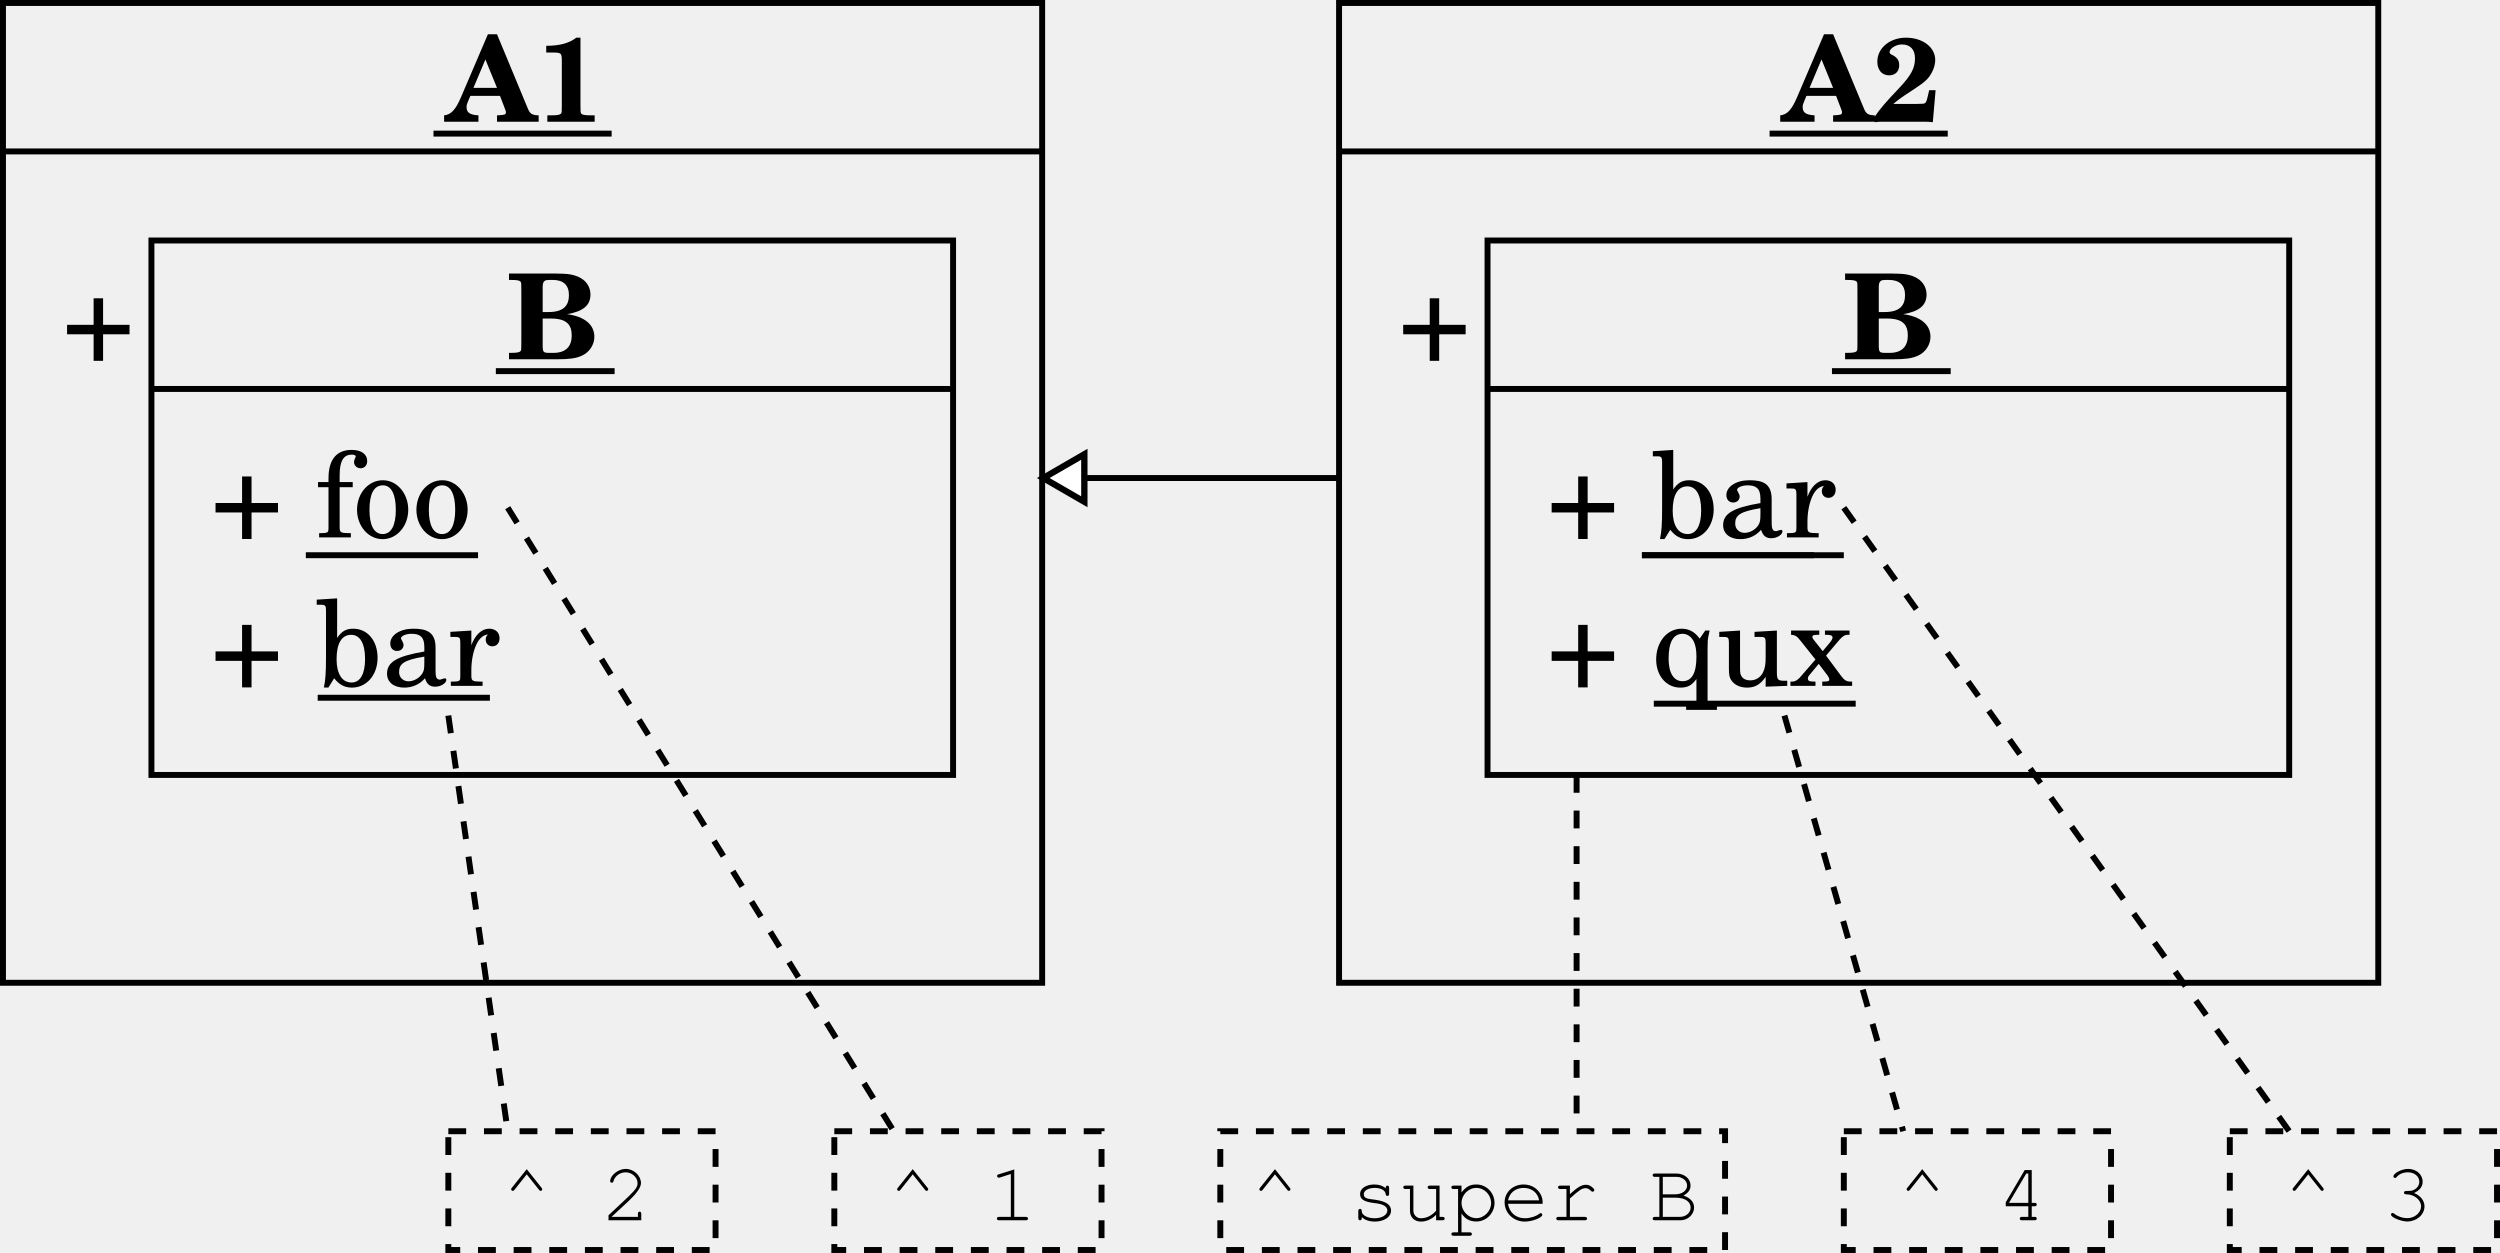
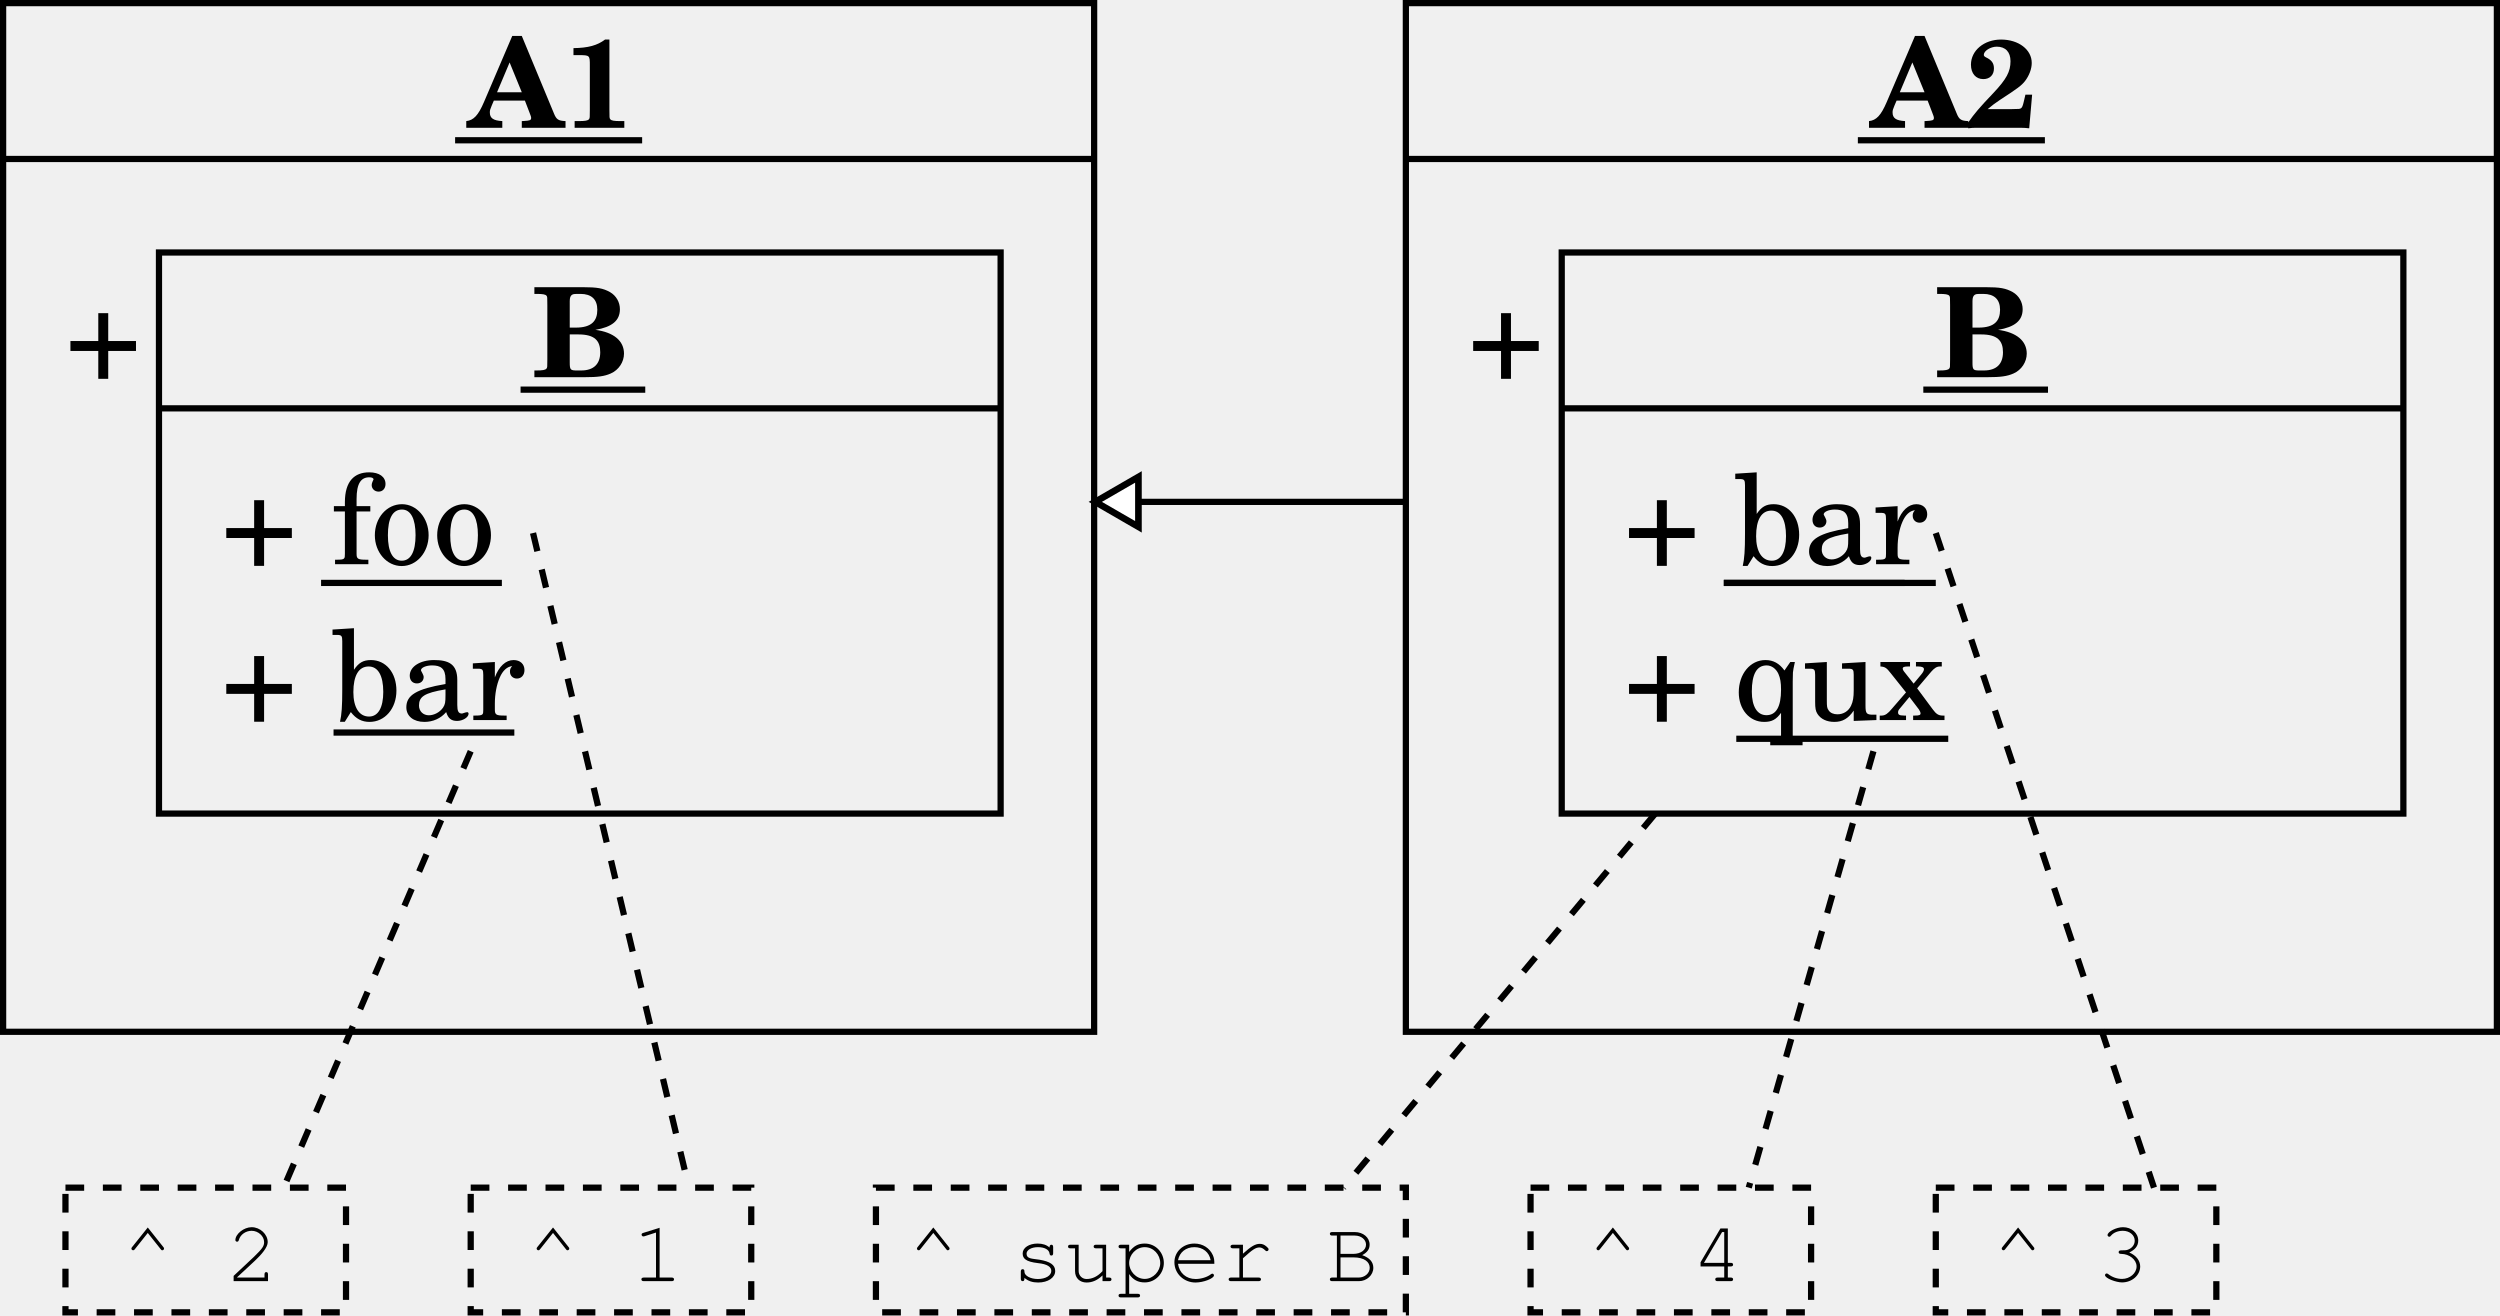
- <svg xmlns="http://www.w3.org/2000/svg" width="421" height="211" id="svg2" version="1.1">
+ <svg xmlns="http://www.w3.org/2000/svg" width="401" height="211" id="svg2" version="1.1">
  <defs id="defs4">
    <marker orient="auto" refY="0" refX="0" id="EmptyTriangleOutL" style="overflow:visible">
      <path id="path4306" d="m 5.77,0 -8.65,5 0,-10 8.65,5 z" style="fill:#ffffff;fill-rule:evenodd;stroke:#000000;stroke-width:1pt" transform="matrix(0.8,0,0,0.8,-4.8,0)" />
    </marker>
  </defs>
  <g id="layer1" transform="translate(-149.5,-511.8622)">
    <rect style="fill:none;stroke:#000000;stroke-width:1;stroke-miterlimit:4;stroke-dasharray:none" id="rect3005" width="175" height="165" x="150" y="512.362" />
    <path style="fill:none;stroke:#000000;stroke-width:1px;stroke-linecap:butt;stroke-linejoin:miter;stroke-opacity:1" d="m 150,537.362 175,0" id="path3007" />
    <text id="text3009" y="532.362" x="224.647" style="font-size:20px;font-style:normal;font-variant:normal;font-weight:bold;font-stretch:normal;line-height:125%;letter-spacing:0px;word-spacing:0px;fill:#000000;fill-opacity:1;stroke:none;font-family:TeX Gyre Schola;-inkscape-font-specification:TeX Gyre Schola Bold" xml:space="preserve">
      <tspan y="532.362" x="224.647" id="tspan3011">A1</tspan>
    </text>
    <text id="text3017" y="572.362" x="160" style="font-size:20px;font-style:normal;font-variant:normal;font-weight:normal;font-stretch:normal;line-height:125%;letter-spacing:0px;word-spacing:0px;fill:#000000;fill-opacity:1;stroke:none;font-family:TeX Gyre Schola;-inkscape-font-specification:TeX Gyre Schola" xml:space="preserve">
      <tspan y="572.362" x="160" id="tspan3019">+ </tspan>
    </text>
    <rect style="fill:none;stroke:#000000;stroke-width:1;stroke-miterlimit:4;stroke-dasharray:none" id="rect3021" width="135" height="90" x="175" y="552.362" />
    <path style="fill:none;stroke:#000000;stroke-width:1px;stroke-linecap:butt;stroke-linejoin:miter;stroke-opacity:1" d="m 175,577.362 135,0" id="path3023" />
    <text xml:space="preserve" style="font-size:20px;font-style:normal;font-variant:normal;font-weight:bold;font-stretch:normal;line-height:125%;letter-spacing:0px;word-spacing:0px;fill:#000000;fill-opacity:1;stroke:none;font-family:TeX Gyre Schola;-inkscape-font-specification:TeX Gyre Schola Bold" x="234.87" y="572.362" id="text3025">
      <tspan id="tspan3027" x="234.87" y="572.362">B</tspan>
    </text>
    <text id="text3029" y="602.362" x="185" style="font-size:20px;font-style:normal;font-variant:normal;font-weight:normal;font-stretch:normal;line-height:125%;letter-spacing:0px;word-spacing:0px;fill:#000000;fill-opacity:1;stroke:none;font-family:TeX Gyre Schola;-inkscape-font-specification:TeX Gyre Schola" xml:space="preserve">
      <tspan y="602.362" x="185" id="tspan3031">+ foo</tspan>
    </text>
    <path style="fill:none;stroke:#000000;stroke-width:1px;stroke-linecap:butt;stroke-linejoin:miter;stroke-opacity:1" d="m 222.5,534.362 30,0" id="path3037" />
    <path style="fill:none;stroke:#000000;stroke-width:1px;stroke-linecap:butt;stroke-linejoin:miter;stroke-opacity:1" d="m 233,574.362 20,0 0,0 0,0" id="path3039" />
    <path style="fill:none;stroke:#000000;stroke-width:1px;stroke-linecap:butt;stroke-linejoin:miter;stroke-opacity:1" d="m 201,605.362 29,0" id="path3041" />
    <rect y="512.362" x="375" height="165" width="175" id="rect3332" style="fill:none;stroke:#000000;stroke-width:1;stroke-miterlimit:4;stroke-dasharray:none" />
    <path id="path3334" d="m 375,537.362 175,0" style="fill:none;stroke:#000000;stroke-width:1px;stroke-linecap:butt;stroke-linejoin:miter;stroke-opacity:1" />
    <text xml:space="preserve" style="font-size:20px;font-style:normal;font-variant:normal;font-weight:bold;font-stretch:normal;line-height:125%;letter-spacing:0px;word-spacing:0px;fill:#000000;fill-opacity:1;stroke:none;font-family:TeX Gyre Schola;-inkscape-font-specification:TeX Gyre Schola Bold" x="449.647" y="532.362" id="text3336">
      <tspan id="tspan3338" x="449.647" y="532.362">A2</tspan>
    </text>
    <text xml:space="preserve" style="font-size:20px;font-style:normal;font-variant:normal;font-weight:normal;font-stretch:normal;line-height:125%;letter-spacing:0px;word-spacing:0px;fill:#000000;fill-opacity:1;stroke:none;font-family:TeX Gyre Schola;-inkscape-font-specification:TeX Gyre Schola" x="385" y="572.362" id="text3344">
      <tspan id="tspan3346" x="385" y="572.362">+ </tspan>
    </text>
    <rect y="552.362" x="400" height="90" width="135" id="rect3348" style="fill:none;stroke:#000000;stroke-width:1;stroke-miterlimit:4;stroke-dasharray:none" />
    <path id="path3350" d="m 400,577.362 135,0" style="fill:none;stroke:#000000;stroke-width:1px;stroke-linecap:butt;stroke-linejoin:miter;stroke-opacity:1" />
    <text id="text3352" y="572.362" x="459.87" style="font-size:20px;font-style:normal;font-variant:normal;font-weight:bold;font-stretch:normal;line-height:125%;letter-spacing:0px;word-spacing:0px;fill:#000000;fill-opacity:1;stroke:none;font-family:TeX Gyre Schola;-inkscape-font-specification:TeX Gyre Schola Bold" xml:space="preserve">
      <tspan y="572.362" x="459.87" id="tspan3354">B</tspan>
    </text>
    <text xml:space="preserve" style="font-size:20px;font-style:normal;font-variant:normal;font-weight:normal;font-stretch:normal;line-height:125%;letter-spacing:0px;word-spacing:0px;fill:#000000;fill-opacity:1;stroke:none;font-family:TeX Gyre Schola;-inkscape-font-specification:TeX Gyre Schola" x="410" y="602.362" id="text3356">
      <tspan id="tspan3358" x="410" y="602.362">+ bar</tspan>
    </text>
    <path id="path3364" d="m 447.5,534.362 30,0" style="fill:none;stroke:#000000;stroke-width:1px;stroke-linecap:butt;stroke-linejoin:miter;stroke-opacity:1" />
    <path id="path3366" d="m 458,574.362 20,0 0,0 0,0" style="fill:none;stroke:#000000;stroke-width:1px;stroke-linecap:butt;stroke-linejoin:miter;stroke-opacity:1" />
    <path id="path3368" d="m 426,605.362 34,0" style="fill:none;stroke:#000000;stroke-width:1px;stroke-linecap:butt;stroke-linejoin:miter;stroke-opacity:1" />
    <path id="path4586" d="m 375,592.362 -50,0" style="fill:none;stroke:#000000;stroke-width:1px;stroke-linecap:butt;stroke-linejoin:miter;stroke-opacity:1;marker-end:url(#EmptyTriangleOutL)" />
-     <rect style="fill:none;stroke:#000000;stroke-width:1;stroke-miterlimit:4;stroke-dasharray:3, 3;stroke-dashoffset:0" id="rect4588" width="45" height="20" x="290" y="702.362" />
-     <text id="text4590" y="717.362" x="299" style="font-size:20px;font-style:normal;font-variant:normal;font-weight:normal;font-stretch:normal;line-height:125%;letter-spacing:0px;word-spacing:0px;fill:#000000;fill-opacity:1;stroke:none;font-family:TeX Gyre Schola;-inkscape-font-specification:TeX Gyre Schola" xml:space="preserve">
-       <tspan y="717.362" x="299" id="tspan4592" style="font-size:14px;font-style:normal;font-variant:normal;font-weight:normal;font-stretch:normal;font-family:TeX Gyre Cursor;-inkscape-font-specification:TeX Gyre Cursor">^ 1</tspan>
+     <rect style="fill:none;stroke:#000000;stroke-width:1;stroke-miterlimit:4;stroke-dasharray:3, 3;stroke-dashoffset:0" id="rect4588" width="45" height="20" x="225" y="702.362" />
+     <text id="text4590" y="717.362" x="234" style="font-size:20px;font-style:normal;font-variant:normal;font-weight:normal;font-stretch:normal;line-height:125%;letter-spacing:0px;word-spacing:0px;fill:#000000;fill-opacity:1;stroke:none;font-family:TeX Gyre Schola;-inkscape-font-specification:TeX Gyre Schola" xml:space="preserve">
+       <tspan y="717.362" x="234" id="tspan4592" style="font-size:14px;font-style:normal;font-variant:normal;font-weight:normal;font-stretch:normal;font-family:TeX Gyre Cursor;-inkscape-font-specification:TeX Gyre Cursor">^ 1</tspan>
    </text>
-     <path style="fill:none;stroke:#000000;stroke-width:1;stroke-linecap:butt;stroke-linejoin:miter;stroke-miterlimit:4;stroke-opacity:1;stroke-dasharray:3, 3;stroke-dashoffset:0" d="m 235,597.362 65,105" id="path4600" />
+     <path style="fill:none;stroke:#000000;stroke-width:1;stroke-linecap:butt;stroke-linejoin:miter;stroke-miterlimit:4;stroke-opacity:1;stroke-dasharray:3, 3;stroke-dashoffset:0" d="m 235,597.362 25,105" id="path4600" />
    <text xml:space="preserve" style="font-size:20px;font-style:normal;font-variant:normal;font-weight:normal;font-stretch:normal;line-height:125%;letter-spacing:0px;word-spacing:0px;fill:#000000;fill-opacity:1;stroke:none;font-family:TeX Gyre Schola;-inkscape-font-specification:TeX Gyre Schola" x="185" y="627.362" id="text3049">
      <tspan id="tspan3051" x="185" y="627.362">+ bar</tspan>
    </text>
    <path id="path3053" d="m 203,629.362 29,0" style="fill:none;stroke:#000000;stroke-width:1px;stroke-linecap:butt;stroke-linejoin:miter;stroke-opacity:1" />
    <text id="text3055" y="627.362" x="410" style="font-size:20px;font-style:normal;font-variant:normal;font-weight:normal;font-stretch:normal;line-height:125%;letter-spacing:0px;word-spacing:0px;fill:#000000;fill-opacity:1;stroke:none;font-family:TeX Gyre Schola;-inkscape-font-specification:TeX Gyre Schola" xml:space="preserve">
      <tspan y="627.362" x="410" id="tspan3057">+ qux</tspan>
    </text>
    <path style="fill:none;stroke:#000000;stroke-width:1px;stroke-linecap:butt;stroke-linejoin:miter;stroke-opacity:1" d="m 428,630.362 34,0" id="path3059" />
-     <rect y="702.362" x="225" height="20" width="45" id="rect3069" style="fill:none;stroke:#000000;stroke-width:1;stroke-miterlimit:4;stroke-dasharray:3, 3;stroke-dashoffset:0" />
-     <text xml:space="preserve" style="font-size:20px;font-style:normal;font-variant:normal;font-weight:normal;font-stretch:normal;line-height:125%;letter-spacing:0px;word-spacing:0px;fill:#000000;fill-opacity:1;stroke:none;font-family:TeX Gyre Schola;-inkscape-font-specification:TeX Gyre Schola" x="234" y="717.362" id="text3071">
-       <tspan style="font-size:14px;font-style:normal;font-variant:normal;font-weight:normal;font-stretch:normal;font-family:TeX Gyre Cursor;-inkscape-font-specification:TeX Gyre Cursor" id="tspan3073" x="234" y="717.362">^ 2</tspan>
+     <rect y="702.362" x="160" height="20" width="45" id="rect3069" style="fill:none;stroke:#000000;stroke-width:1;stroke-miterlimit:4;stroke-dasharray:3, 3;stroke-dashoffset:0" />
+     <text xml:space="preserve" style="font-size:20px;font-style:normal;font-variant:normal;font-weight:normal;font-stretch:normal;line-height:125%;letter-spacing:0px;word-spacing:0px;fill:#000000;fill-opacity:1;stroke:none;font-family:TeX Gyre Schola;-inkscape-font-specification:TeX Gyre Schola" x="169" y="717.362" id="text3071">
+       <tspan style="font-size:14px;font-style:normal;font-variant:normal;font-weight:normal;font-stretch:normal;font-family:TeX Gyre Cursor;-inkscape-font-specification:TeX Gyre Cursor" id="tspan3073" x="169" y="717.362">^ 2</tspan>
    </text>
-     <path id="path3075" d="m 225,632.362 10,70" style="fill:none;stroke:#000000;stroke-width:1;stroke-linecap:butt;stroke-linejoin:miter;stroke-miterlimit:4;stroke-opacity:1;stroke-dasharray:3, 3;stroke-dashoffset:0" />
+     <path id="path3075" d="m 225,632.362 -30,70" style="fill:none;stroke:#000000;stroke-width:1;stroke-linecap:butt;stroke-linejoin:miter;stroke-miterlimit:4;stroke-opacity:1;stroke-dasharray:3, 3;stroke-dashoffset:0" />
    <path id="path3077" d="m 426,605.362 29,0" style="fill:none;stroke:#000000;stroke-width:1px;stroke-linecap:butt;stroke-linejoin:miter;stroke-opacity:1" />
-     <rect y="702.362" x="525" height="20" width="45" id="rect3079" style="fill:none;stroke:#000000;stroke-width:1;stroke-miterlimit:4;stroke-dasharray:3, 3;stroke-dashoffset:0" />
-     <text xml:space="preserve" style="font-size:20px;font-style:normal;font-variant:normal;font-weight:normal;font-stretch:normal;line-height:125%;letter-spacing:0px;word-spacing:0px;fill:#000000;fill-opacity:1;stroke:none;font-family:TeX Gyre Schola;-inkscape-font-specification:TeX Gyre Schola" x="534" y="717.362" id="text3081">
-       <tspan style="font-size:14px;font-style:normal;font-variant:normal;font-weight:normal;font-stretch:normal;font-family:TeX Gyre Cursor;-inkscape-font-specification:TeX Gyre Cursor" id="tspan3083" x="534" y="717.362">^ 3</tspan>
+     <rect y="702.362" x="460" height="20" width="45" id="rect3079" style="fill:none;stroke:#000000;stroke-width:1;stroke-miterlimit:4;stroke-dasharray:3, 3;stroke-dashoffset:0" />
+     <text xml:space="preserve" style="font-size:20px;font-style:normal;font-variant:normal;font-weight:normal;font-stretch:normal;line-height:125%;letter-spacing:0px;word-spacing:0px;fill:#000000;fill-opacity:1;stroke:none;font-family:TeX Gyre Schola;-inkscape-font-specification:TeX Gyre Schola" x="469" y="717.362" id="text3081">
+       <tspan style="font-size:14px;font-style:normal;font-variant:normal;font-weight:normal;font-stretch:normal;font-family:TeX Gyre Cursor;-inkscape-font-specification:TeX Gyre Cursor" id="tspan3083" x="469" y="717.362">^ 3</tspan>
    </text>
-     <path id="path3085" d="m 460,597.362 75,105" style="fill:none;stroke:#000000;stroke-width:1;stroke-linecap:butt;stroke-linejoin:miter;stroke-miterlimit:4;stroke-opacity:1;stroke-dasharray:3, 3;stroke-dashoffset:0" />
-     <rect style="fill:none;stroke:#000000;stroke-width:1;stroke-miterlimit:4;stroke-dasharray:3, 3;stroke-dashoffset:0" id="rect3089" width="45" height="20" x="460" y="702.362" />
-     <text id="text3091" y="717.362" x="469" style="font-size:20px;font-style:normal;font-variant:normal;font-weight:normal;font-stretch:normal;line-height:125%;letter-spacing:0px;word-spacing:0px;fill:#000000;fill-opacity:1;stroke:none;font-family:TeX Gyre Schola;-inkscape-font-specification:TeX Gyre Schola" xml:space="preserve">
-       <tspan y="717.362" x="469" id="tspan3093" style="font-size:14px;font-style:normal;font-variant:normal;font-weight:normal;font-stretch:normal;font-family:TeX Gyre Cursor;-inkscape-font-specification:TeX Gyre Cursor">^ 4</tspan>
+     <path id="path3085" d="m 460,597.362 35,105" style="fill:none;stroke:#000000;stroke-width:1;stroke-linecap:butt;stroke-linejoin:miter;stroke-miterlimit:4;stroke-opacity:1;stroke-dasharray:3, 3;stroke-dashoffset:0" />
+     <rect style="fill:none;stroke:#000000;stroke-width:1;stroke-miterlimit:4;stroke-dasharray:3, 3;stroke-dashoffset:0" id="rect3089" width="45" height="20" x="395" y="702.362" />
+     <text id="text3091" y="717.362" x="404" style="font-size:20px;font-style:normal;font-variant:normal;font-weight:normal;font-stretch:normal;line-height:125%;letter-spacing:0px;word-spacing:0px;fill:#000000;fill-opacity:1;stroke:none;font-family:TeX Gyre Schola;-inkscape-font-specification:TeX Gyre Schola" xml:space="preserve">
+       <tspan y="717.362" x="404" id="tspan3093" style="font-size:14px;font-style:normal;font-variant:normal;font-weight:normal;font-stretch:normal;font-family:TeX Gyre Cursor;-inkscape-font-specification:TeX Gyre Cursor">^ 4</tspan>
    </text>
-     <path style="fill:none;stroke:#000000;stroke-width:1;stroke-linecap:butt;stroke-linejoin:miter;stroke-miterlimit:4;stroke-opacity:1;stroke-dasharray:3, 3;stroke-dashoffset:0" d="m 450,632.362 20,70" id="path3095" />
-     <rect y="702.362" x="355" height="20" width="85" id="rect3097" style="fill:none;stroke:#000000;stroke-width:1;stroke-miterlimit:4;stroke-dasharray:3, 3;stroke-dashoffset:0" />
-     <text xml:space="preserve" style="font-size:20px;font-style:normal;font-variant:normal;font-weight:normal;font-stretch:normal;line-height:125%;letter-spacing:0px;word-spacing:0px;fill:#000000;fill-opacity:1;stroke:none;font-family:TeX Gyre Schola;-inkscape-font-specification:TeX Gyre Schola" x="360" y="717.362" id="text3099">
-       <tspan style="font-size:14px;font-style:normal;font-variant:normal;font-weight:normal;font-stretch:normal;font-family:TeX Gyre Cursor;-inkscape-font-specification:TeX Gyre Cursor" id="tspan3101" x="360" y="717.362">^ super B</tspan>
+     <path style="fill:none;stroke:#000000;stroke-width:1;stroke-linecap:butt;stroke-linejoin:miter;stroke-miterlimit:4;stroke-opacity:1;stroke-dasharray:3, 3;stroke-dashoffset:0" d="m 450,632.362 -20,70" id="path3095" />
+     <rect y="702.362" x="290" height="20" width="85" id="rect3097" style="fill:none;stroke:#000000;stroke-width:1;stroke-miterlimit:4;stroke-dasharray:3, 3;stroke-dashoffset:0" />
+     <text xml:space="preserve" style="font-size:20px;font-style:normal;font-variant:normal;font-weight:normal;font-stretch:normal;line-height:125%;letter-spacing:0px;word-spacing:0px;fill:#000000;fill-opacity:1;stroke:none;font-family:TeX Gyre Schola;-inkscape-font-specification:TeX Gyre Schola" x="295" y="717.362" id="text3099">
+       <tspan style="font-size:14px;font-style:normal;font-variant:normal;font-weight:normal;font-stretch:normal;font-family:TeX Gyre Cursor;-inkscape-font-specification:TeX Gyre Cursor" id="tspan3101" x="295" y="717.362">^ super B</tspan>
    </text>
-     <path style="fill:none;stroke:#000000;stroke-width:1;stroke-linecap:butt;stroke-linejoin:miter;stroke-miterlimit:4;stroke-opacity:1;stroke-dasharray:3, 3;stroke-dashoffset:0" d="m 265.5,130.5 0,60" id="path3103" transform="translate(149.5,511.8622)" />
+     <path style="fill:none;stroke:#000000;stroke-width:1;stroke-linecap:butt;stroke-linejoin:miter;stroke-miterlimit:4;stroke-opacity:1;stroke-dasharray:3, 3;stroke-dashoffset:0" d="m 265.5,130.5 -50,60" id="path3103" transform="translate(149.5,511.8622)" />
  </g>
</svg>
